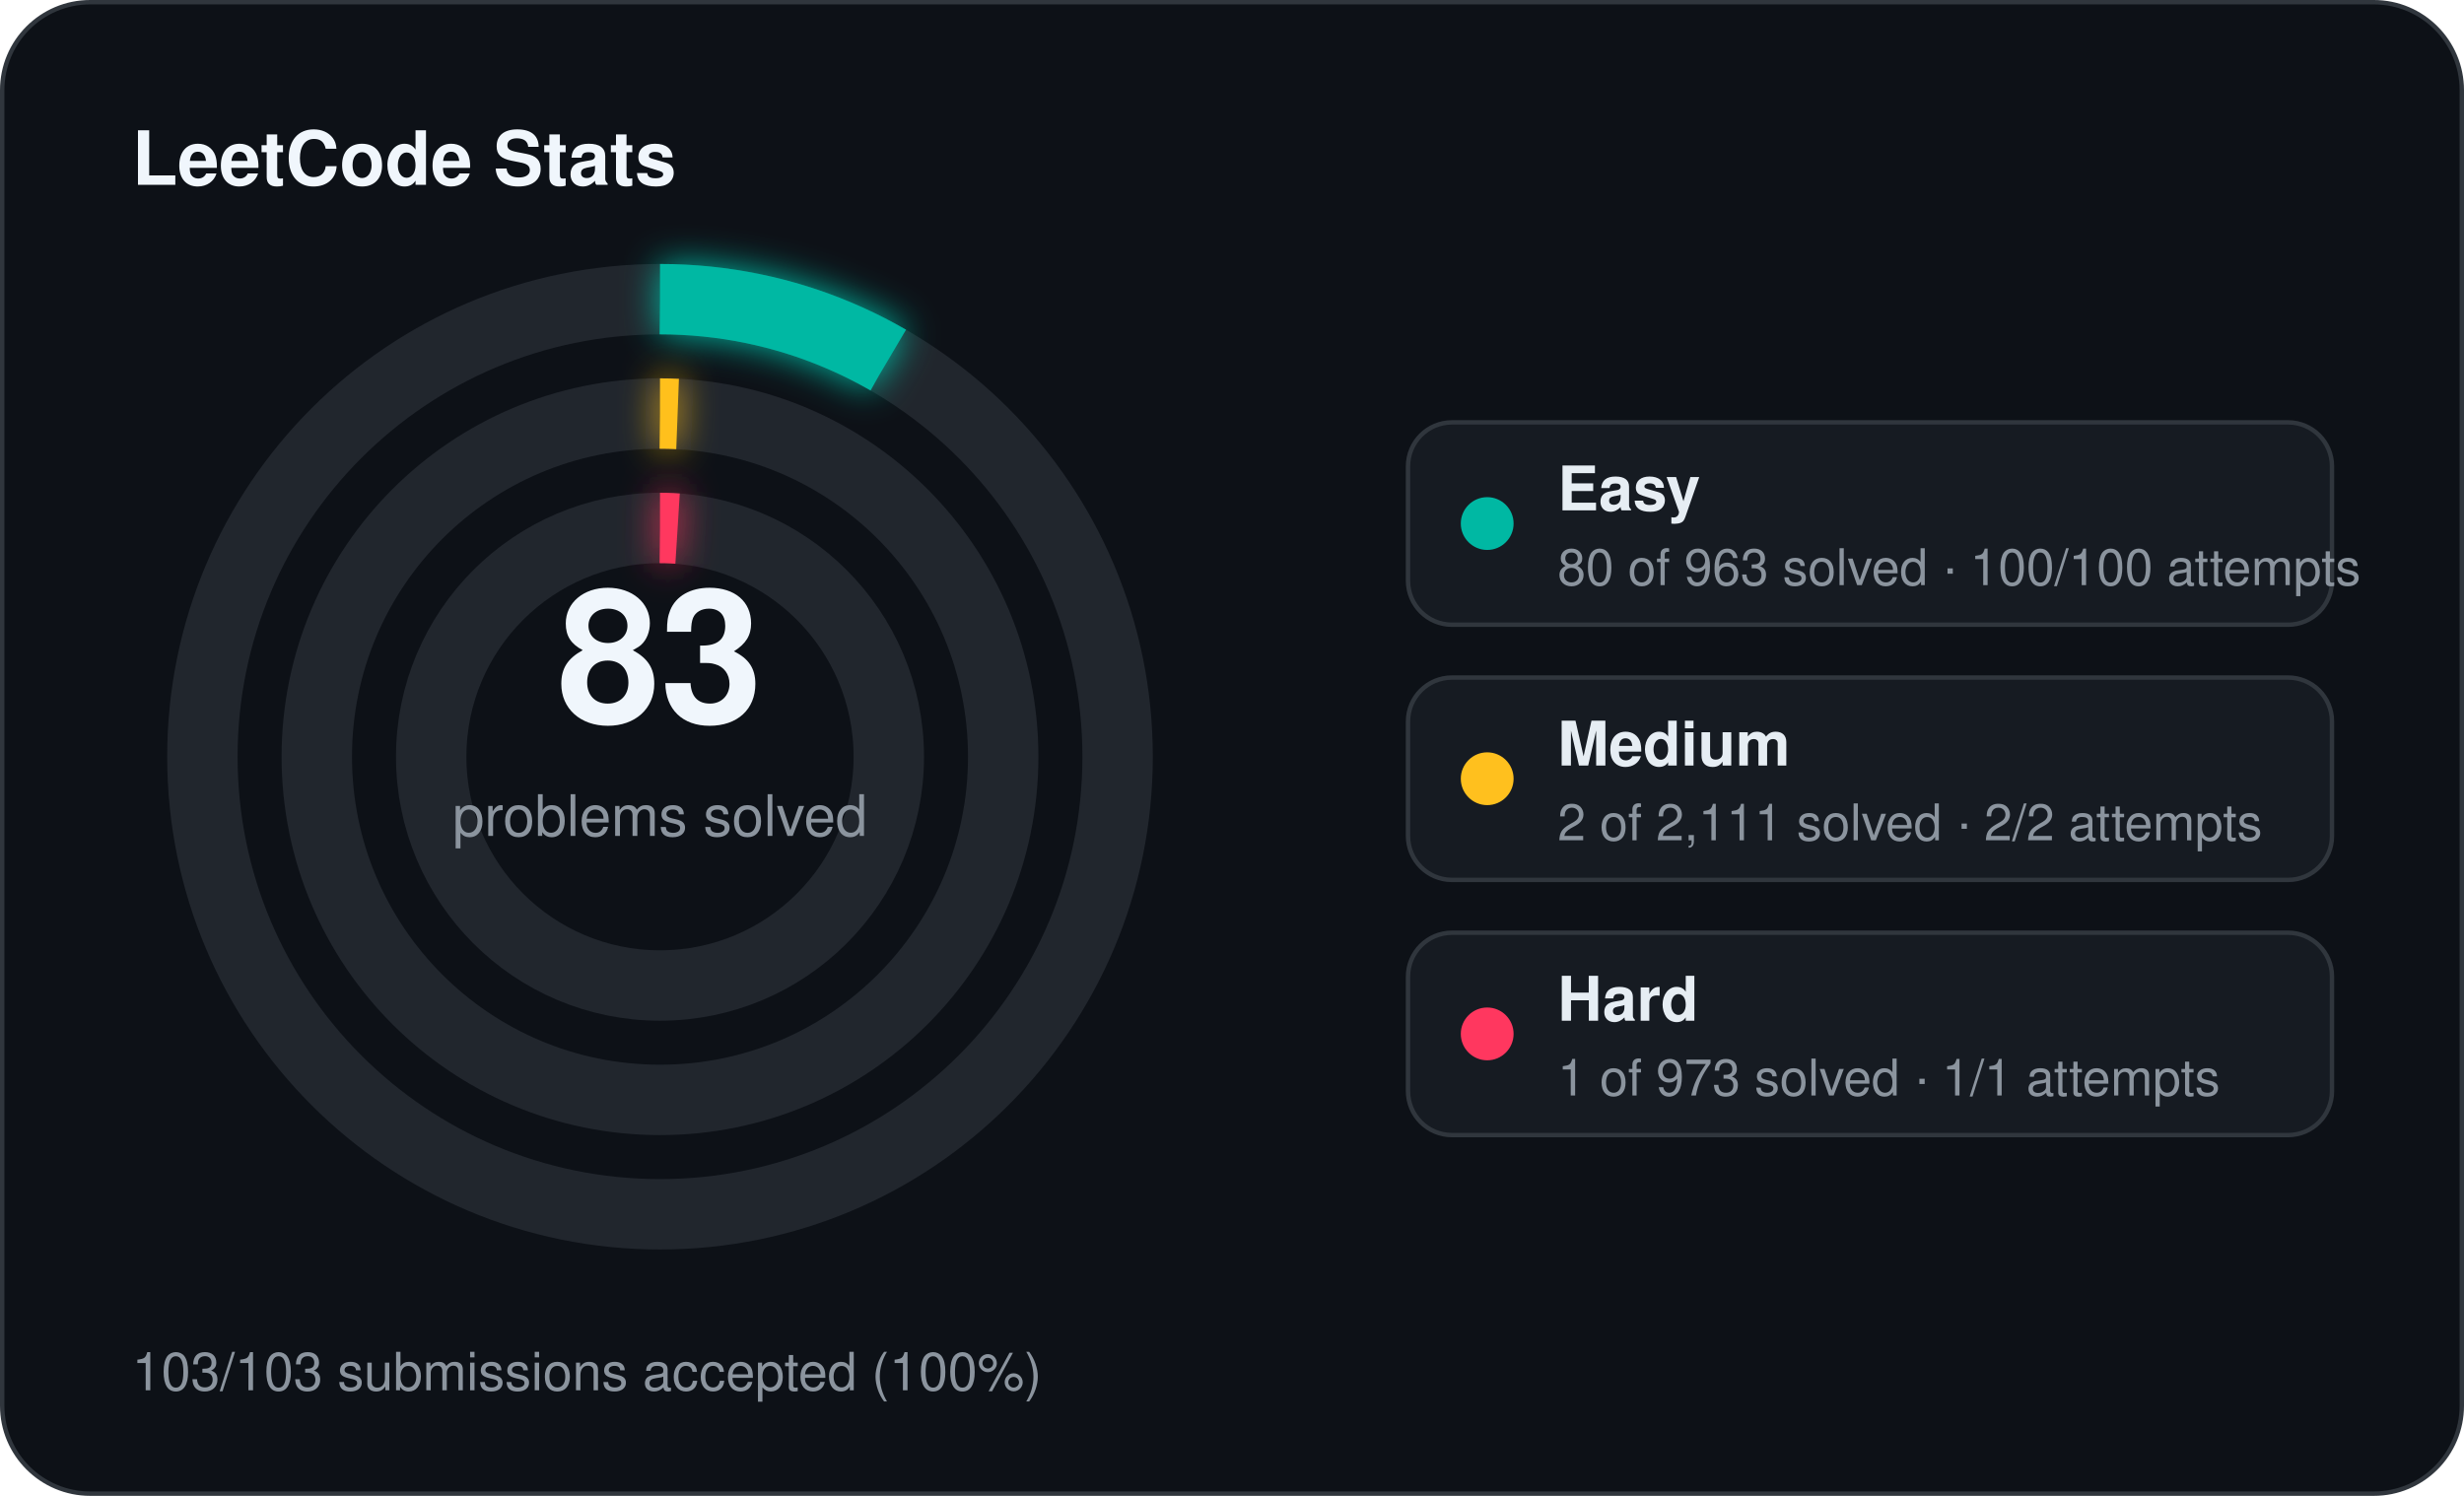
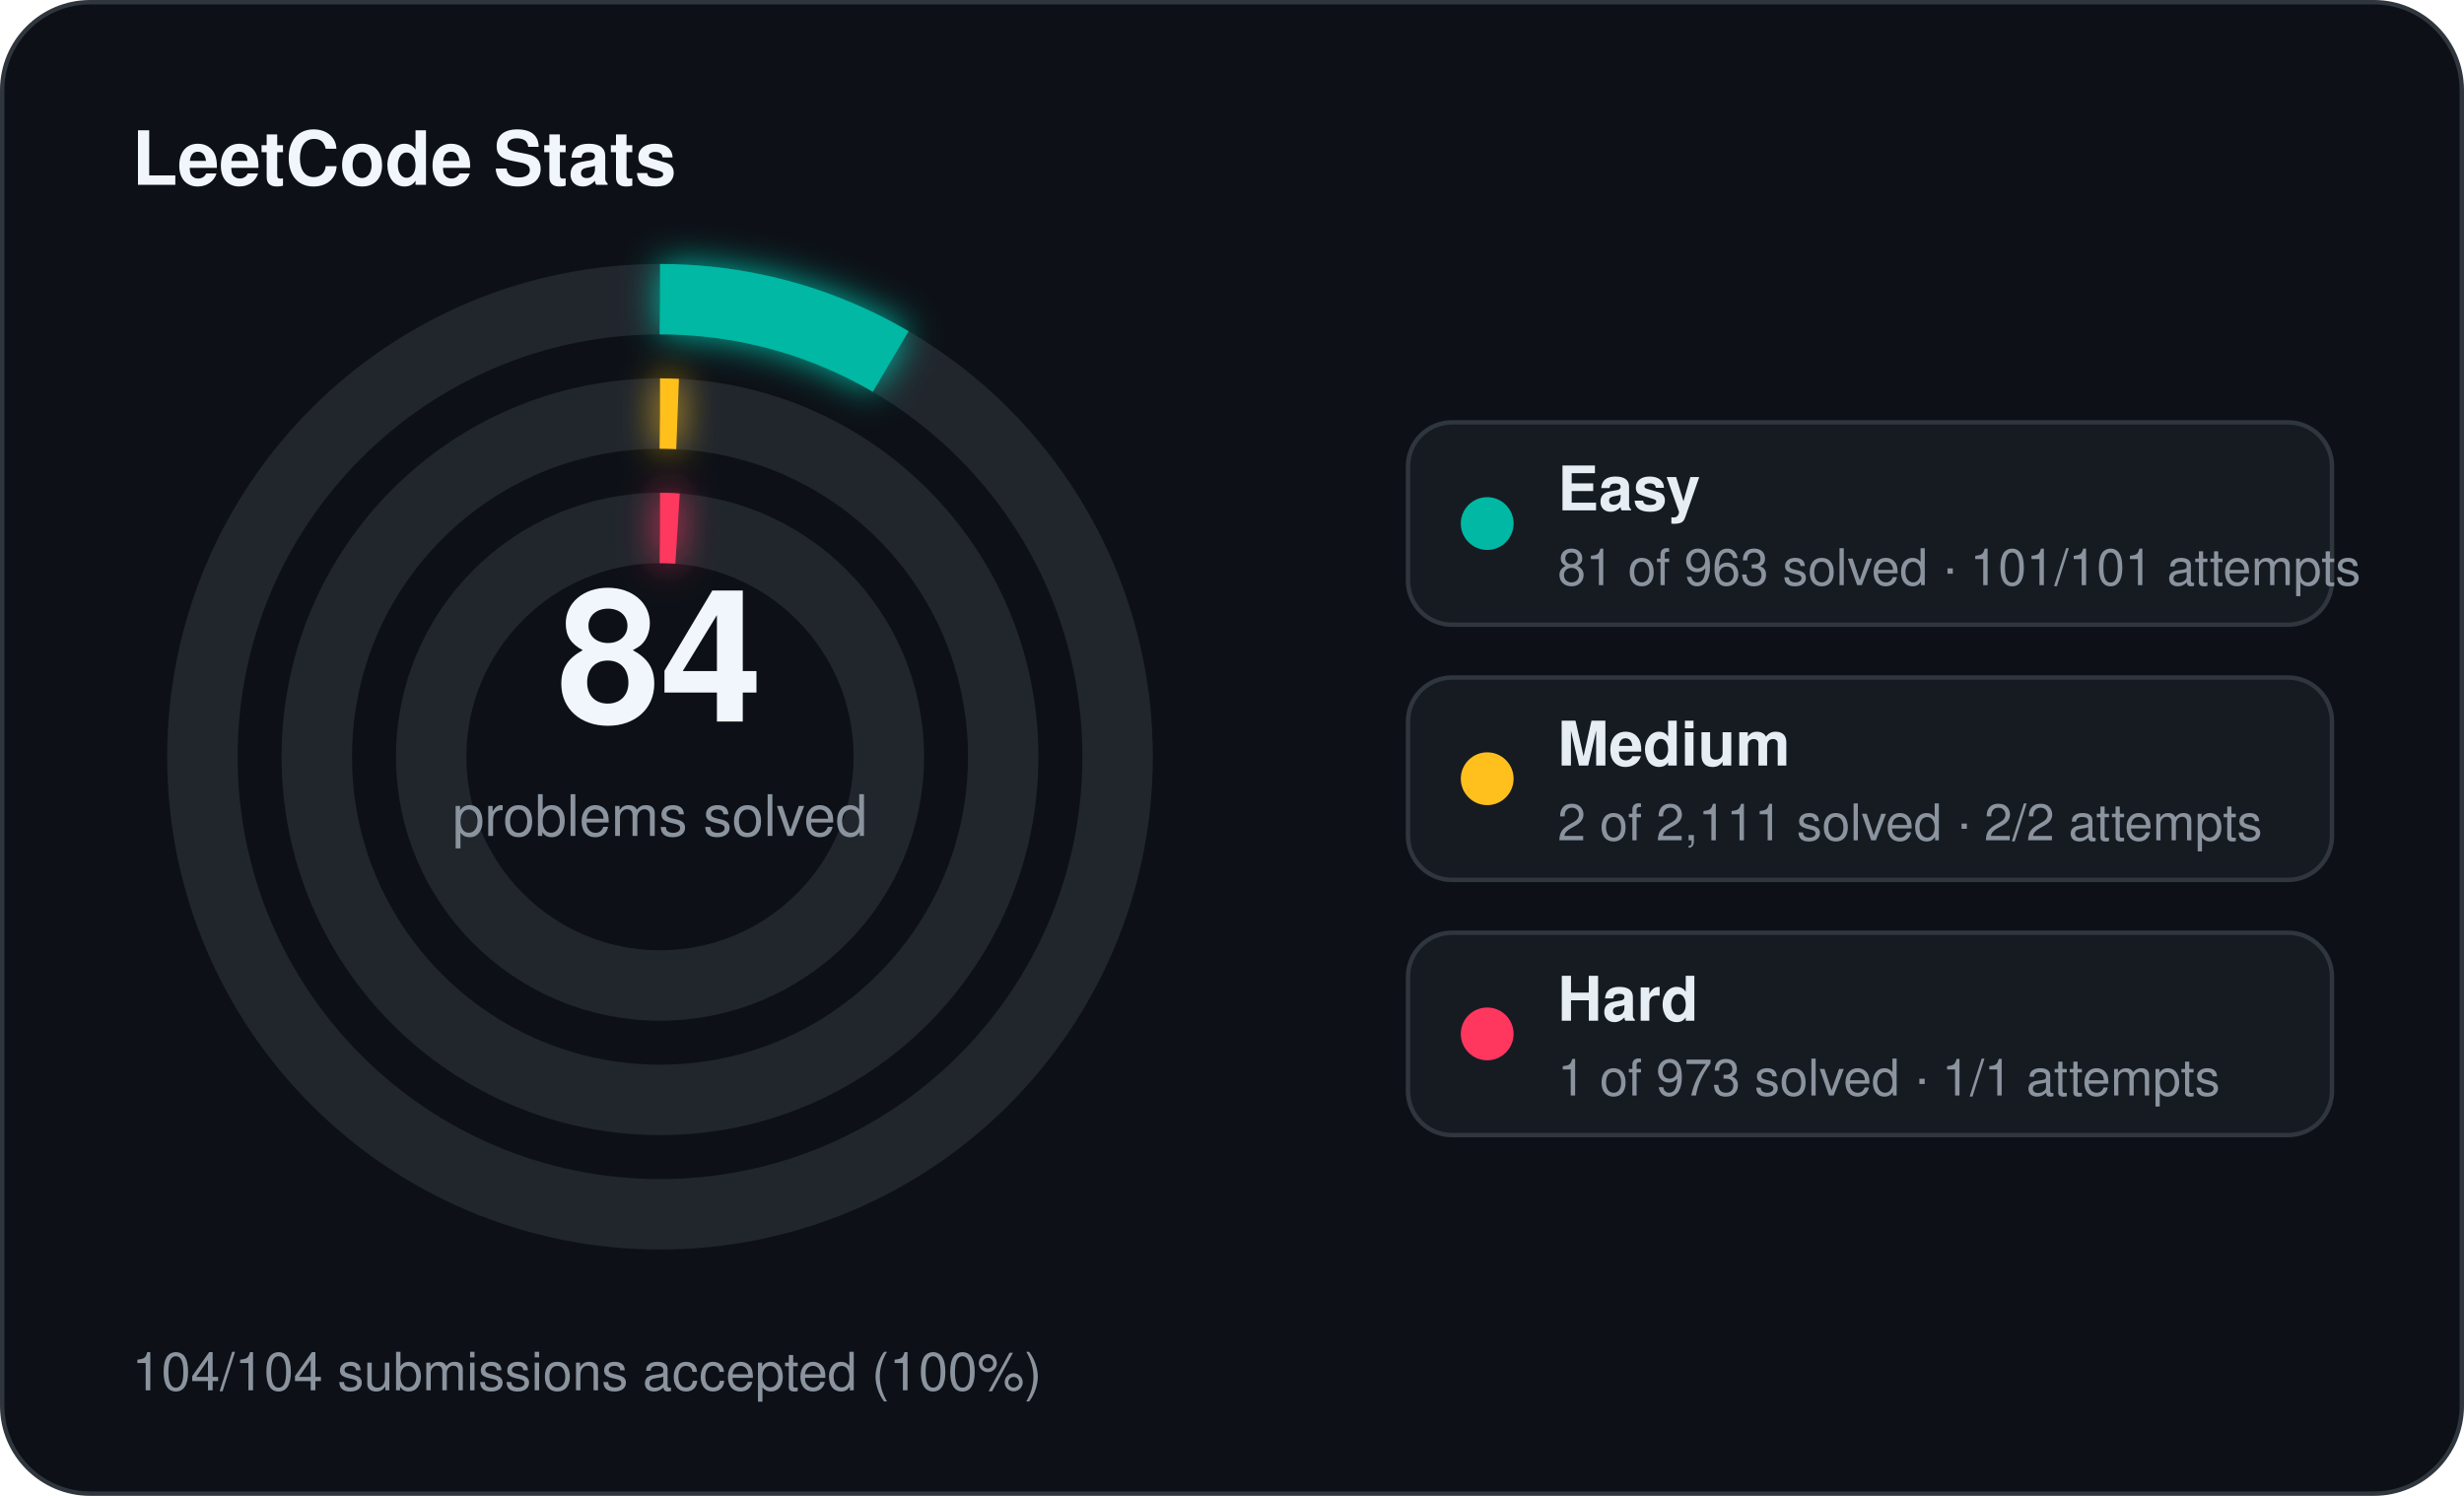
<svg xmlns="http://www.w3.org/2000/svg" width="560" height="340" viewBox="0 0 560 340">
  <defs>
    <filter id="stats-glow" x="-60%" y="-60%" width="220%" height="220%">
      <feGaussianBlur stdDeviation="4" result="blur" />
      <feMerge>
        <feMergeNode in="blur" />
        <feMergeNode in="SourceGraphic" />
      </feMerge>
    </filter>
  </defs>
  <rect x="0.5" y="0.5" width="559" height="339" rx="20" fill="#0d1117" stroke="#30363d" stroke-width="1" />
  <text x="30" y="42" fill="#f0f6fc" font-family="Segoe UI, Helvetica, Arial, sans-serif" font-size="17" font-weight="700">LeetCode Stats</text>
  <circle cx="150" cy="172" r="104" fill="none" stroke="#21262d" stroke-width="16" />
-   <circle cx="150" cy="172" r="104" fill="none" stroke="#00b8a3" stroke-width="16" stroke-linecap="butt" stroke-dasharray="54.28 653.45" transform="rotate(-90 150 172)" filter="url(#stats-glow)" />
+   <circle cx="150" cy="172" r="104" fill="none" stroke="#00b8a3" stroke-width="16" stroke-linecap="butt" stroke-dasharray="54.96 653.45" transform="rotate(-90 150 172)" filter="url(#stats-glow)" />
  <circle cx="150" cy="172" r="78" fill="none" stroke="#21262d" stroke-width="16" />
  <circle cx="150" cy="172" r="78" fill="none" stroke="#ffc01e" stroke-width="16" stroke-linecap="butt" stroke-dasharray="4.00 490.09" transform="rotate(-90 150 172)" filter="url(#stats-glow)" />
  <circle cx="150" cy="172" r="52" fill="none" stroke="#21262d" stroke-width="16" />
  <circle cx="150" cy="172" r="52" fill="none" stroke="#ff375f" stroke-width="16" stroke-linecap="butt" stroke-dasharray="4.00 326.73" transform="rotate(-90 150 172)" filter="url(#stats-glow)" />
-   <text x="150" y="164" text-anchor="middle" fill="#f0f6fc" font-family="Segoe UI, Helvetica, Arial, sans-serif" font-size="42" font-weight="700">83</text>
+   <text x="150" y="164" text-anchor="middle" fill="#f0f6fc" font-family="Segoe UI, Helvetica, Arial, sans-serif" font-size="42" font-weight="700">84</text>
  <text x="150" y="190" text-anchor="middle" fill="#8b949e" font-family="Segoe UI, Helvetica, Arial, sans-serif" font-size="13">problems solved</text>
  <rect x="320" y="96" width="210" height="46" rx="10" fill="#161b22" stroke="#30363d" stroke-width="1" />
  <circle cx="338" cy="119" r="6" fill="#00b8a3" />
  <text x="354" y="116" fill="#e6edf3" font-family="Segoe UI, Helvetica, Arial, sans-serif" font-size="14" font-weight="600">Easy</text>
-   <text x="354" y="133" fill="#8b949e" font-family="Segoe UI, Helvetica, Arial, sans-serif" font-size="11.5">80 of 963 solved · 100/100 attempts</text>
+   <text x="354" y="133" fill="#8b949e" font-family="Segoe UI, Helvetica, Arial, sans-serif" font-size="11.5">81 of 963 solved · 101/101 attempts</text>
  <rect x="320" y="154" width="210" height="46" rx="10" fill="#161b22" stroke="#30363d" stroke-width="1" />
  <circle cx="338" cy="177" r="6" fill="#ffc01e" />
  <text x="354" y="174" fill="#e6edf3" font-family="Segoe UI, Helvetica, Arial, sans-serif" font-size="14" font-weight="600">Medium</text>
  <text x="354" y="191" fill="#8b949e" font-family="Segoe UI, Helvetica, Arial, sans-serif" font-size="11.5">2 of 2,111 solved · 2/2 attempts</text>
  <rect x="320" y="212" width="210" height="46" rx="10" fill="#161b22" stroke="#30363d" stroke-width="1" />
  <circle cx="338" cy="235" r="6" fill="#ff375f" />
  <text x="354" y="232" fill="#e6edf3" font-family="Segoe UI, Helvetica, Arial, sans-serif" font-size="14" font-weight="600">Hard</text>
  <text x="354" y="249" fill="#8b949e" font-family="Segoe UI, Helvetica, Arial, sans-serif" font-size="11.5">1 of 973 solved · 1/1 attempts</text>
-   <text x="30" y="316" fill="#8b949e" font-family="Segoe UI, Helvetica, Arial, sans-serif" font-size="12">103/103 submissions accepted (100%)</text>
+   <text x="30" y="316" fill="#8b949e" font-family="Segoe UI, Helvetica, Arial, sans-serif" font-size="12">104/104 submissions accepted (100%)</text>
</svg>
